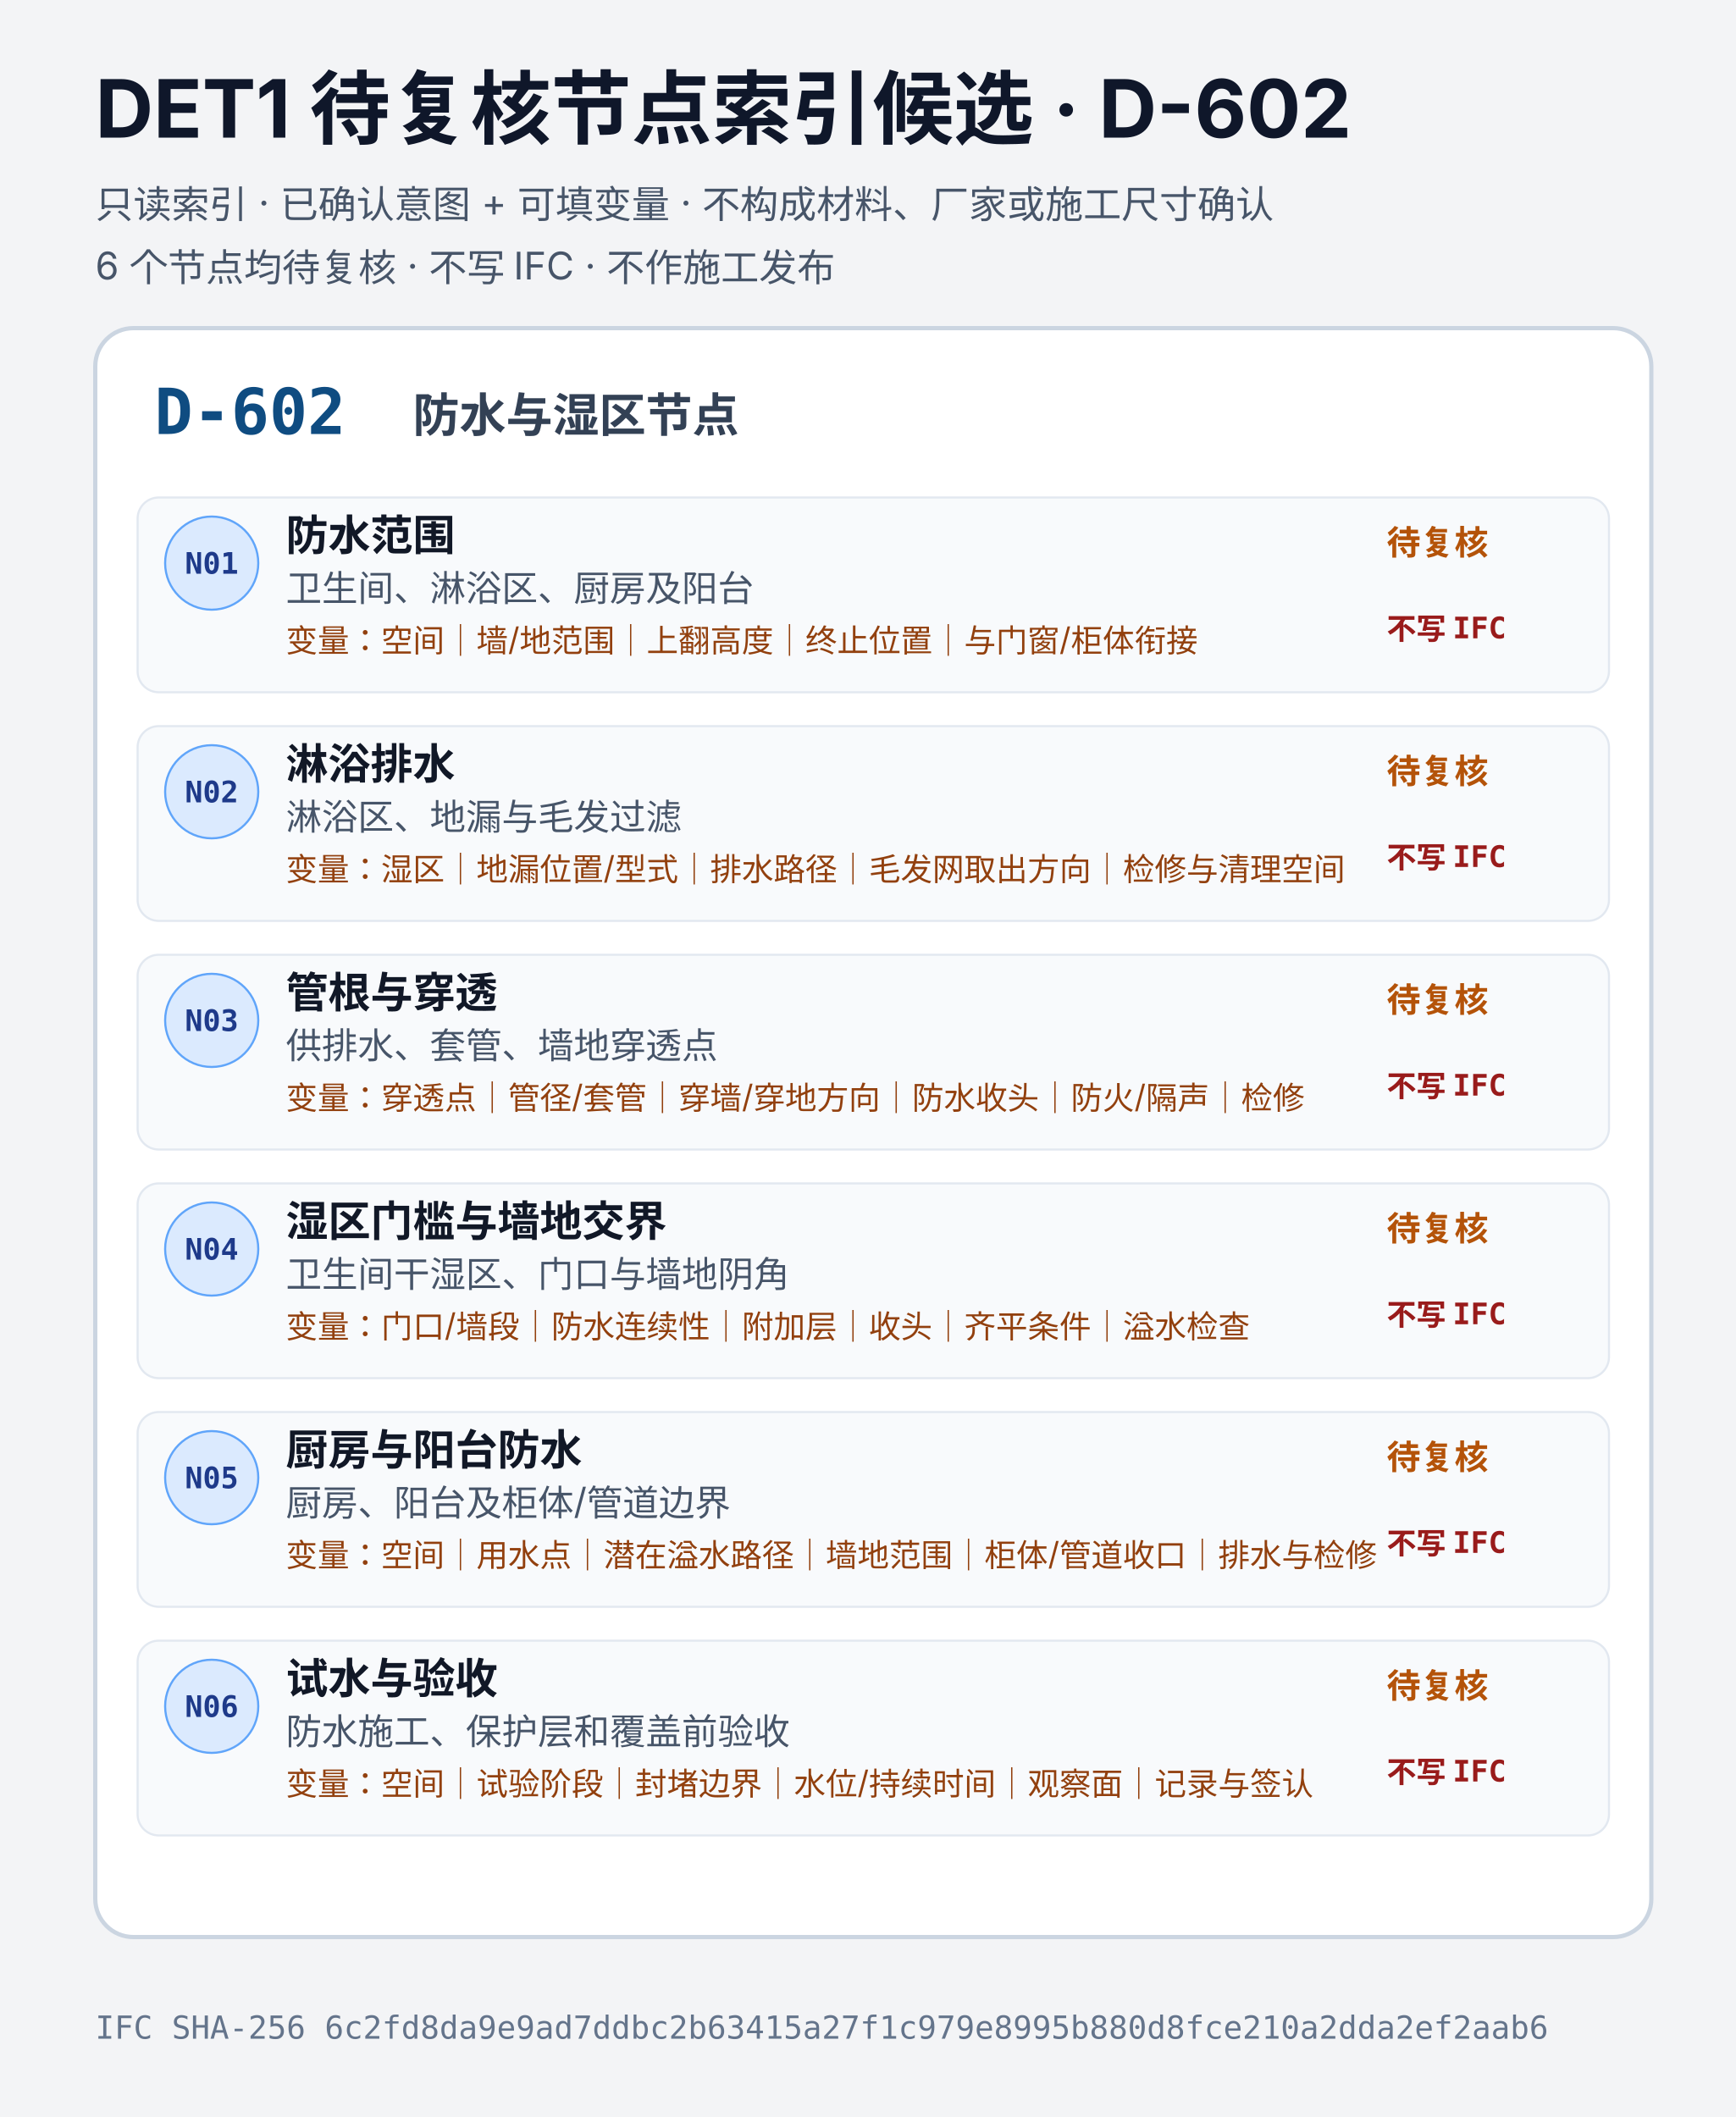
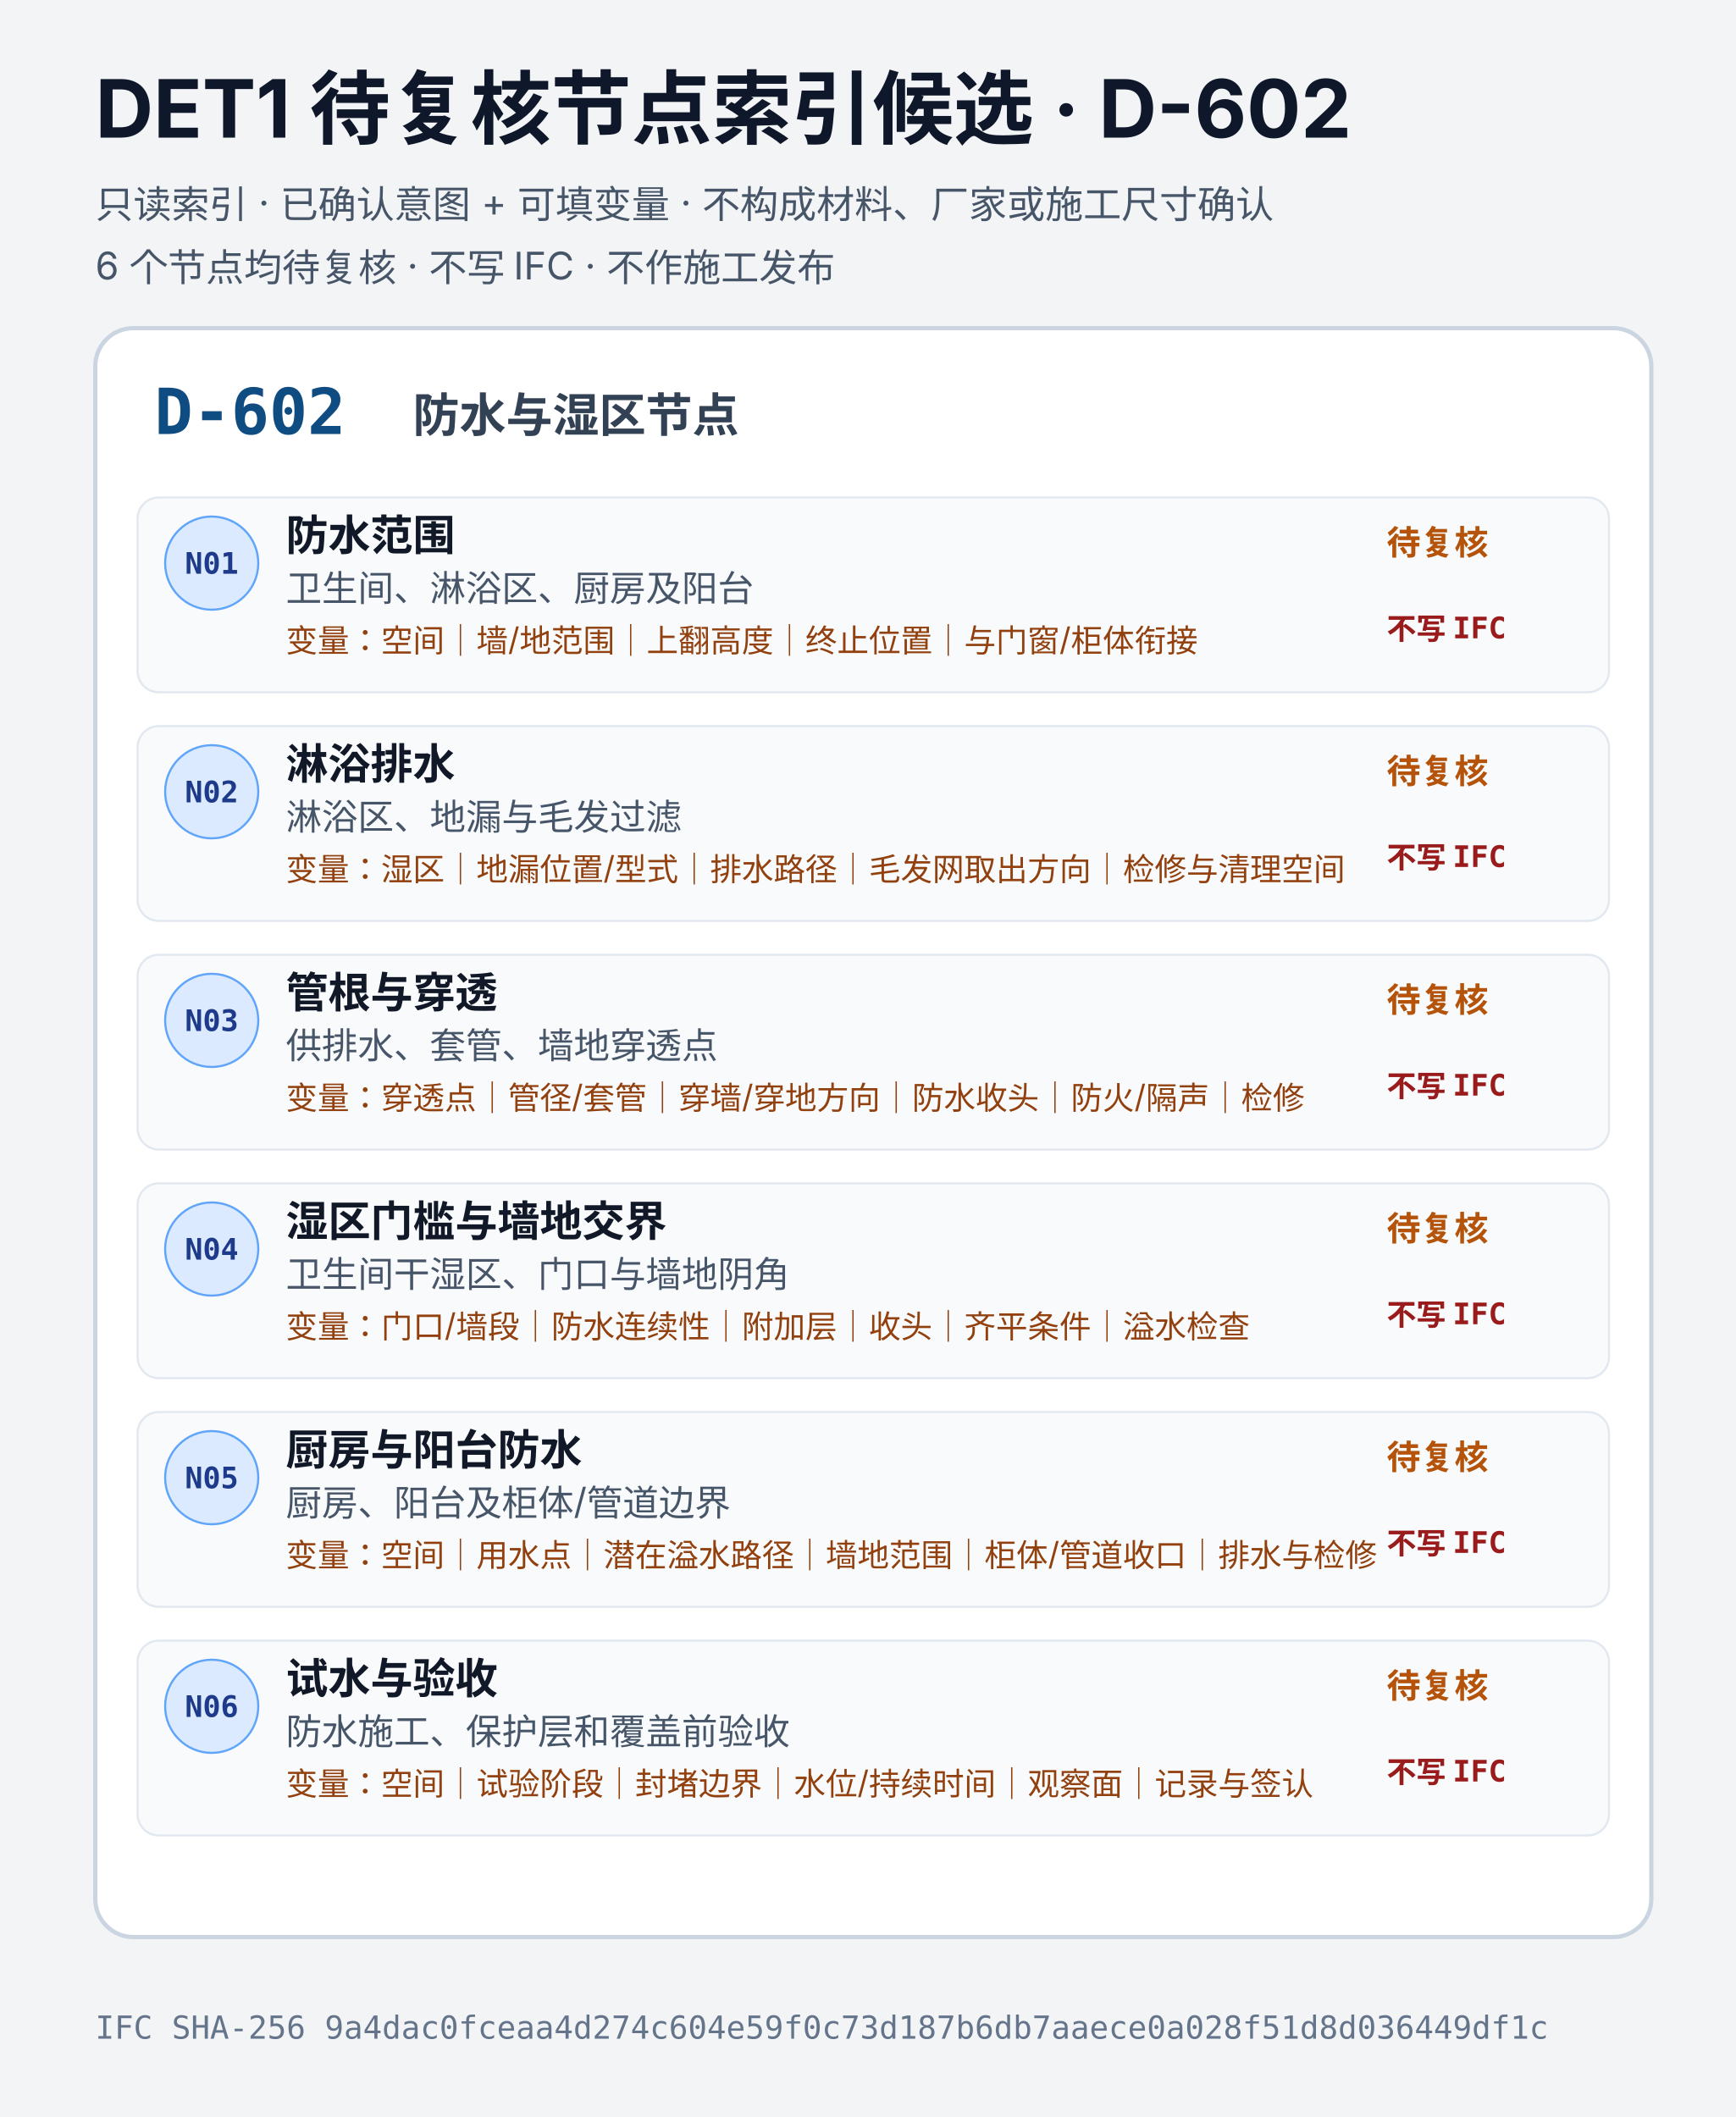
<svg xmlns="http://www.w3.org/2000/svg" width="820" height="1000" viewBox="0 0 820 1000">
  <style>
    .bg { fill:#f3f4f6; } .panel { fill:#ffffff; stroke:#cbd5e1; stroke-width:2; }
    .title { font:700 38px -apple-system,BlinkMacSystemFont,"PingFang SC",sans-serif; fill:#0f172a; }
    .meta { font:18px -apple-system,BlinkMacSystemFont,"PingFang SC",sans-serif; fill:#475569; }
    .sheet { font:700 30px ui-monospace,SFMono-Regular,monospace; fill:#0f4c81; }
    .subtitle { font:600 22px -apple-system,BlinkMacSystemFont,"PingFang SC",sans-serif; fill:#334155; }
    .row { fill:#f8fafc; stroke:#e2e8f0; } .badge { fill:#dbeafe; stroke:#60a5fa; }
    .badge-text { font:700 14px ui-monospace,SFMono-Regular,monospace; fill:#1e3a8a; text-anchor:middle; }
    .category { font:700 20px -apple-system,BlinkMacSystemFont,"PingFang SC",sans-serif; fill:#111827; }
    .scope { font:17px -apple-system,BlinkMacSystemFont,"PingFang SC",sans-serif; fill:#475569; }
    .pending { font:15px -apple-system,BlinkMacSystemFont,"PingFang SC",sans-serif; fill:#92400e; }
    .status { font:700 16px -apple-system,BlinkMacSystemFont,"PingFang SC",sans-serif; fill:#b45309; }
    .lock { font:700 14px ui-monospace,SFMono-Regular,monospace; fill:#991b1b; }
    .footer { font:15px ui-monospace,SFMono-Regular,monospace; fill:#64748b; }
  </style>
  <rect class="bg" width="820" height="1000" />
  <text class="title" x="45" y="65">DET1 待复核节点索引候选 · D-602</text>
  <text class="meta" x="45" y="103">只读索引 · 已确认意图 + 可填变量 · 不构成材料、厂家或施工尺寸确认</text>
  <text class="meta" x="45" y="132">6 个节点均待复核 · 不写 IFC · 不作施工发布</text>
  <rect class="panel" x="45" y="155" width="735" height="760" rx="18" />
  <text class="sheet" x="73" y="205">D-602</text>
  <text class="subtitle" x="195" y="204">防水与湿区节点</text>
  <rect class="row" x="65" y="235" width="695" height="92" rx="10" />
  <circle class="badge" cx="100" cy="266" r="22" />
  <text class="badge-text" x="100" y="271">N01</text>
  <text class="category" x="135" y="260">防水范围</text>
  <text class="scope" x="135" y="284">卫生间、淋浴区、厨房及阳台</text>
  <text class="pending" x="135" y="308">变量：空间｜墙/地范围｜上翻高度｜终止位置｜与门窗/柜体衔接</text>
  <text class="status" x="655" y="262">待复核</text>
  <text class="lock" x="655" y="302">不写 IFC</text>
  <rect class="row" x="65" y="343" width="695" height="92" rx="10" />
  <circle class="badge" cx="100" cy="374" r="22" />
  <text class="badge-text" x="100" y="379">N02</text>
  <text class="category" x="135" y="368">淋浴排水</text>
  <text class="scope" x="135" y="392">淋浴区、地漏与毛发过滤</text>
  <text class="pending" x="135" y="416">变量：湿区｜地漏位置/型式｜排水路径｜毛发网取出方向｜检修与清理空间</text>
  <text class="status" x="655" y="370">待复核</text>
  <text class="lock" x="655" y="410">不写 IFC</text>
  <rect class="row" x="65" y="451" width="695" height="92" rx="10" />
  <circle class="badge" cx="100" cy="482" r="22" />
  <text class="badge-text" x="100" y="487">N03</text>
  <text class="category" x="135" y="476">管根与穿透</text>
  <text class="scope" x="135" y="500">供排水、套管、墙地穿透点</text>
  <text class="pending" x="135" y="524">变量：穿透点｜管径/套管｜穿墙/穿地方向｜防水收头｜防火/隔声｜检修</text>
  <text class="status" x="655" y="478">待复核</text>
  <text class="lock" x="655" y="518">不写 IFC</text>
  <rect class="row" x="65" y="559" width="695" height="92" rx="10" />
  <circle class="badge" cx="100" cy="590" r="22" />
  <text class="badge-text" x="100" y="595">N04</text>
  <text class="category" x="135" y="584">湿区门槛与墙地交界</text>
  <text class="scope" x="135" y="608">卫生间干湿区、门口与墙地阴角</text>
  <text class="pending" x="135" y="632">变量：门口/墙段｜防水连续性｜附加层｜收头｜齐平条件｜溢水检查</text>
  <text class="status" x="655" y="586">待复核</text>
  <text class="lock" x="655" y="626">不写 IFC</text>
  <rect class="row" x="65" y="667" width="695" height="92" rx="10" />
  <circle class="badge" cx="100" cy="698" r="22" />
  <text class="badge-text" x="100" y="703">N05</text>
  <text class="category" x="135" y="692">厨房与阳台防水</text>
  <text class="scope" x="135" y="716">厨房、阳台及柜体/管道边界</text>
  <text class="pending" x="135" y="740">变量：空间｜用水点｜潜在溢水路径｜墙地范围｜柜体/管道收口｜排水与检修</text>
  <text class="status" x="655" y="694">待复核</text>
  <text class="lock" x="655" y="734">不写 IFC</text>
  <rect class="row" x="65" y="775" width="695" height="92" rx="10" />
  <circle class="badge" cx="100" cy="806" r="22" />
  <text class="badge-text" x="100" y="811">N06</text>
  <text class="category" x="135" y="800">试水与验收</text>
  <text class="scope" x="135" y="824">防水施工、保护层和覆盖前验收</text>
  <text class="pending" x="135" y="848">变量：空间｜试验阶段｜封堵边界｜水位/持续时间｜观察面｜记录与签认</text>
  <text class="status" x="655" y="802">待复核</text>
  <text class="lock" x="655" y="842">不写 IFC</text>
-   <text class="footer" x="45" y="963">IFC SHA-256 6c2fd8da9e9ad7ddbc2b63415a27f1c979e8995b880d8fce210a2dda2ef2aab6</text>
+   <text class="footer" x="45" y="963">IFC SHA-256 9a4dac0fceaa4d274c604e59f0c73d187b6db7aaece0a028f51d8d036449df1c</text>
</svg>
